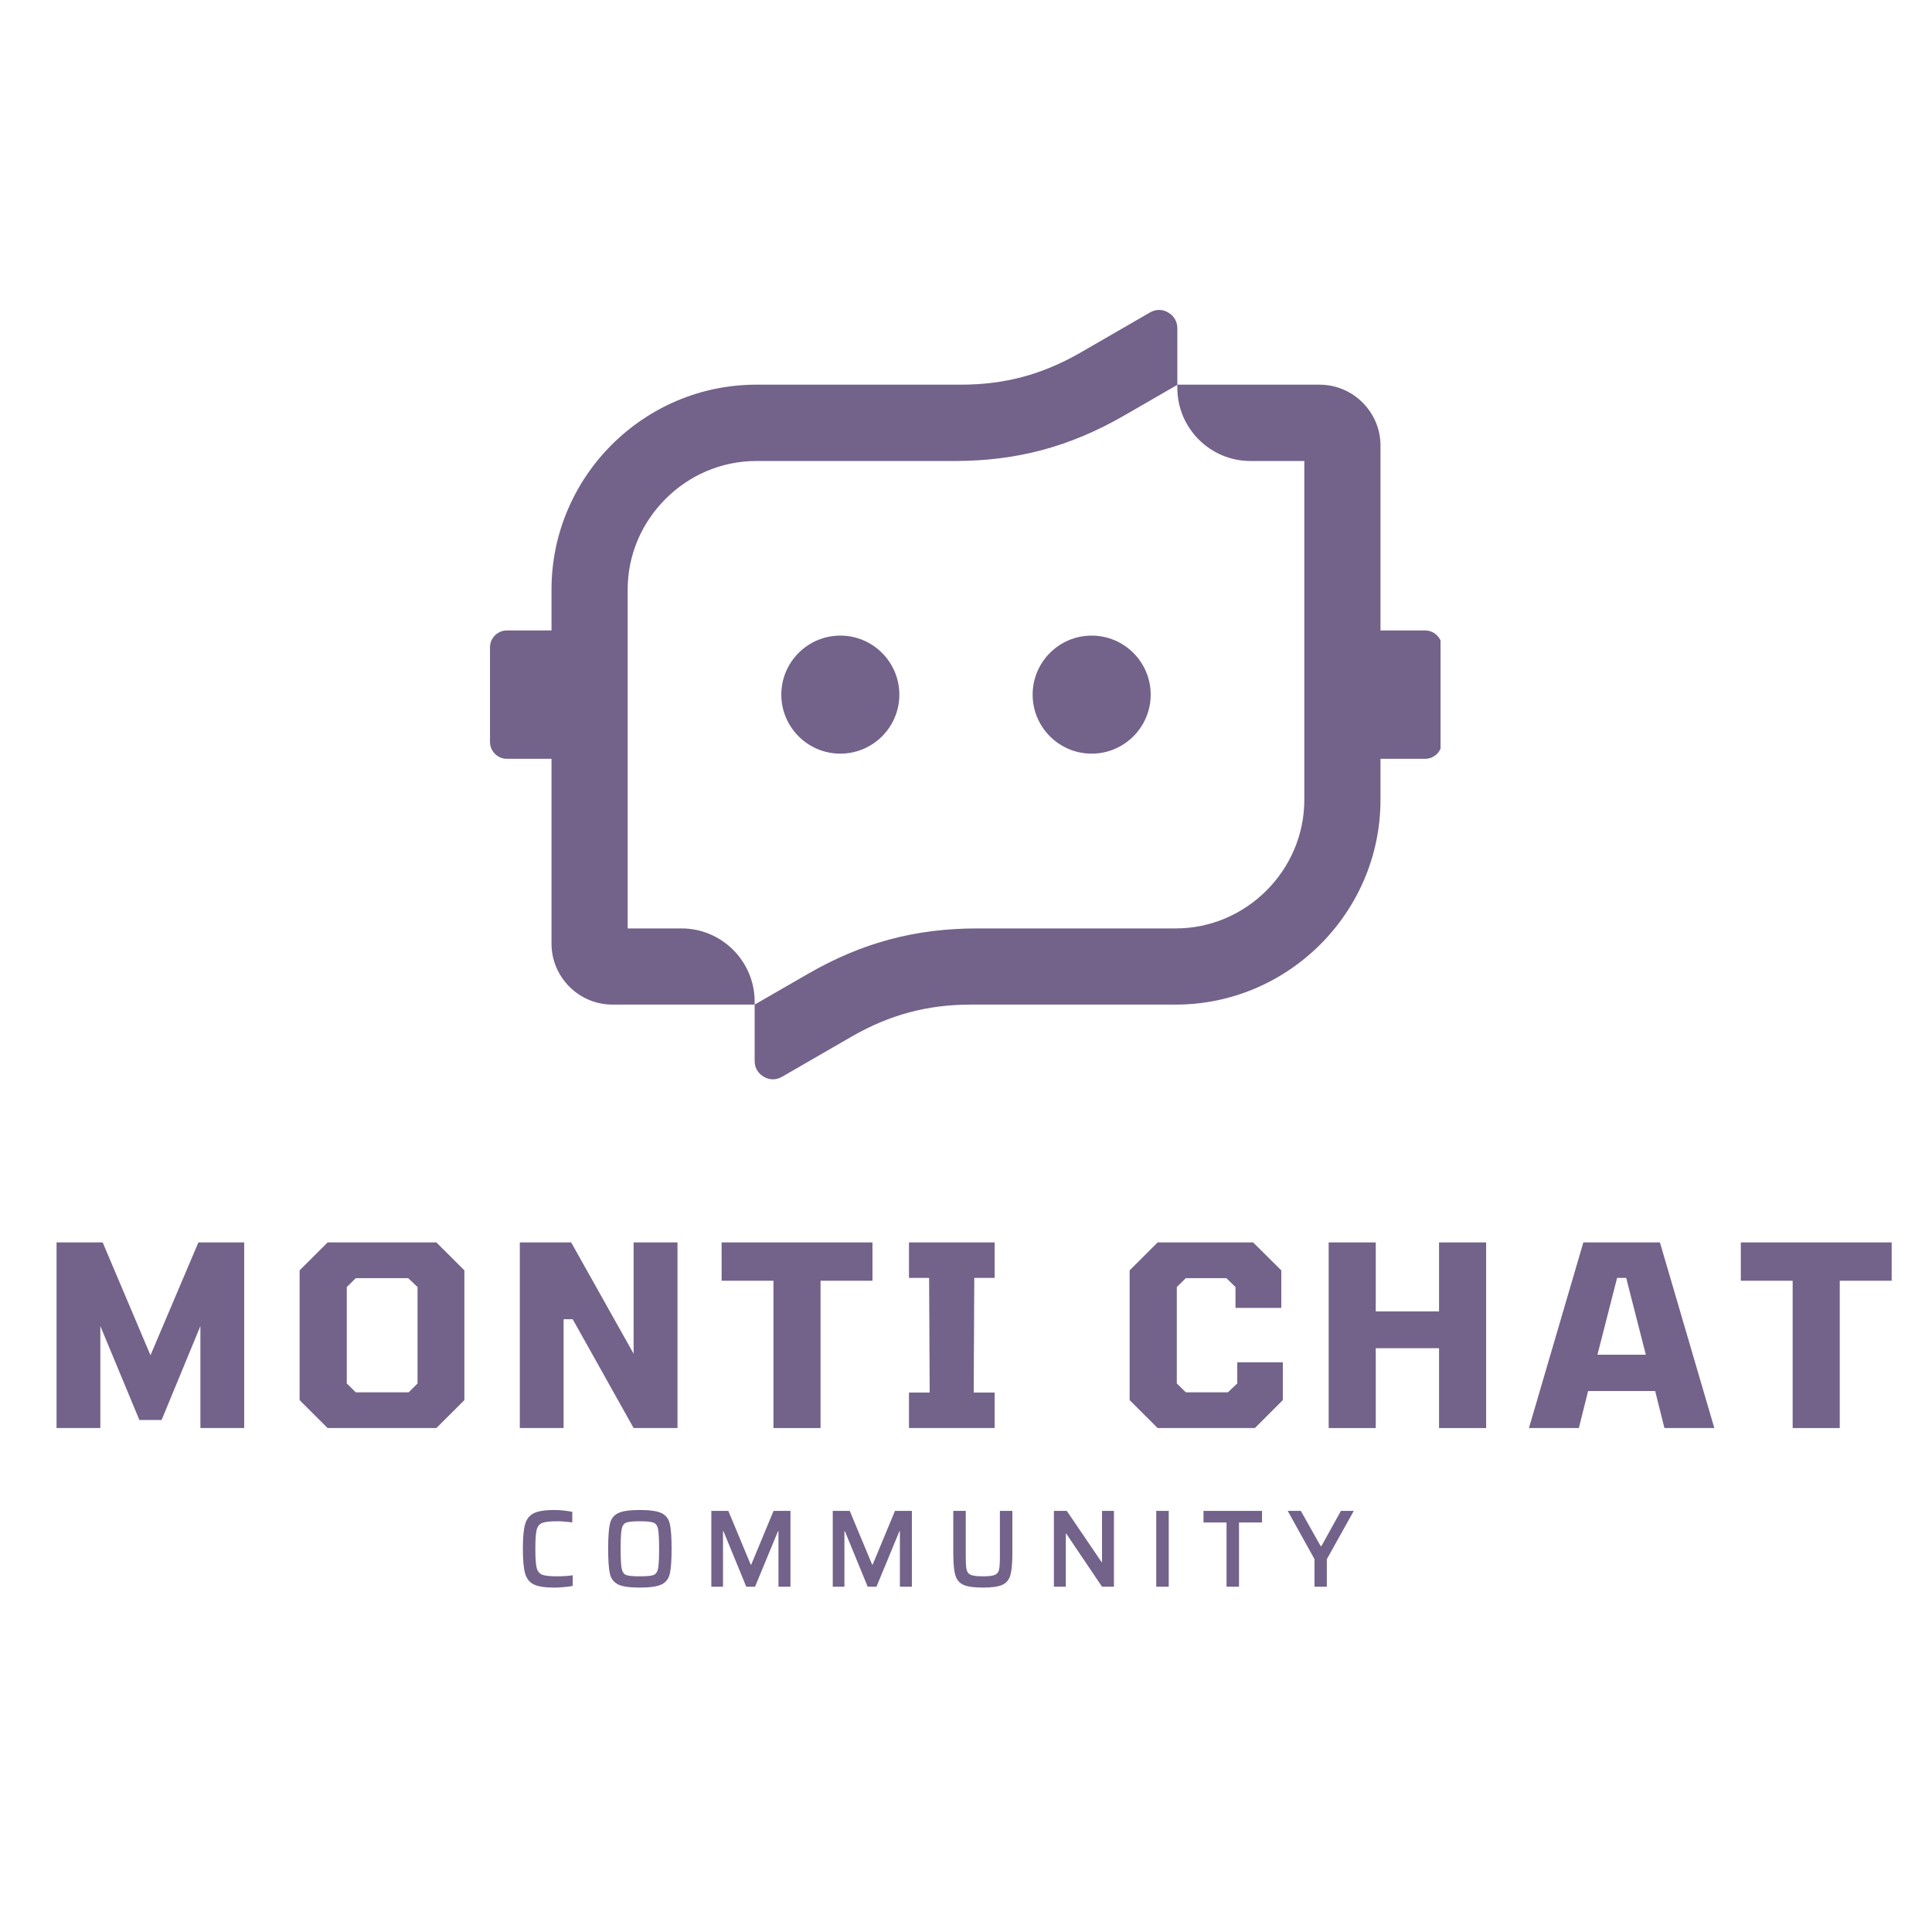
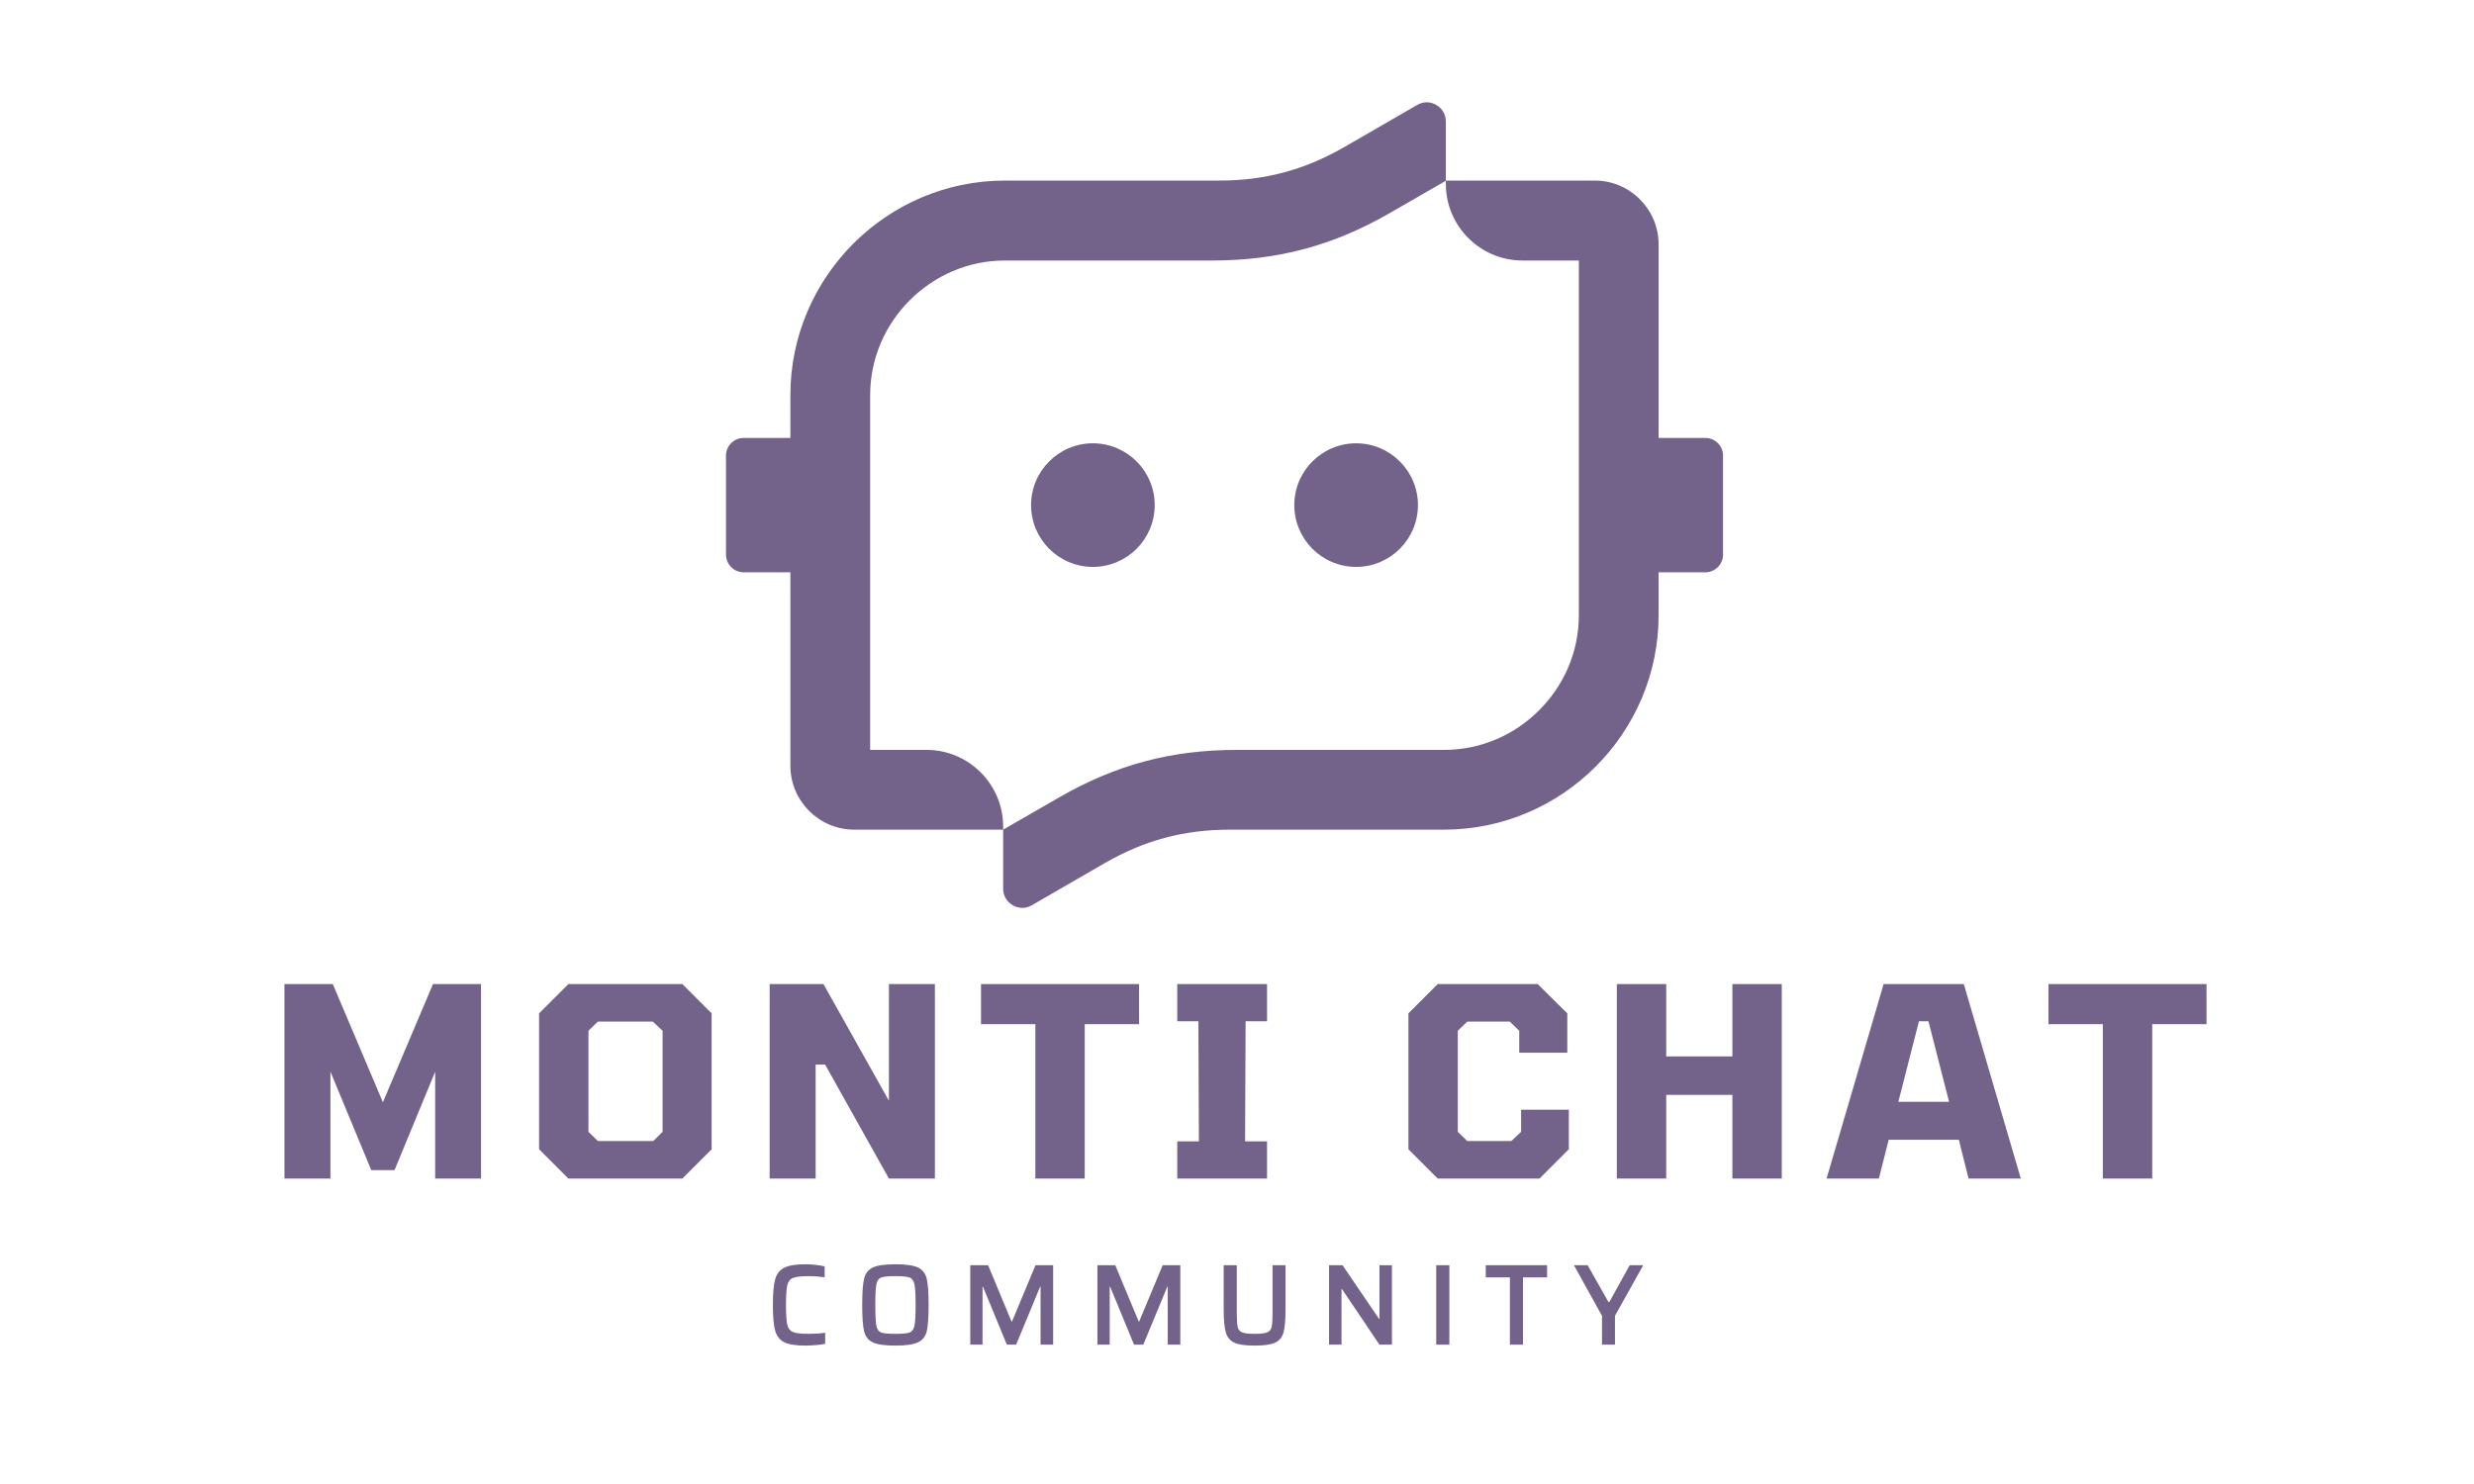
- <svg xmlns="http://www.w3.org/2000/svg" width="500" zoomAndPan="magnify" viewBox="0 0 375 375" height="500" preserveAspectRatio="xMidYMid meet" version="1.0">
+ <svg xmlns="http://www.w3.org/2000/svg" width="500" zoomAndPan="magnify" viewBox="0 0 375 225" height="300" preserveAspectRatio="xMidYMid meet" version="1.0">
  <defs>
    <g />
-     <clipPath id="25f4b93085">
-       <path d="M 95.109 60 L 279.609 60 L 279.609 209.992 L 95.109 209.992 Z M 95.109 60 " clip-rule="nonzero" />
+     <clipPath id="8f41e58320">
+       <path d="M 110.039 15.375 L 261.539 15.375 L 261.539 137.625 L 110.039 137.625 Z M 110.039 15.375 " clip-rule="nonzero" />
    </clipPath>
  </defs>
-   <g clip-path="url(#25f4b93085)">
-     <path fill="#73628a" d="M 146.809 74.664 L 186.539 74.664 C 195 74.664 202.281 72.703 209.637 68.492 L 223.199 60.656 C 224.344 59.992 225.637 59.992 226.746 60.656 C 227.891 61.32 228.52 62.43 228.52 63.723 L 228.52 74.664 L 256.125 74.664 C 262.629 74.664 267.953 79.984 267.953 86.488 L 267.953 122.371 L 276.637 122.371 C 278.41 122.371 279.887 123.852 279.887 125.625 L 279.887 144.027 C 279.887 145.801 278.41 147.281 276.637 147.281 L 267.953 147.281 L 267.953 155.227 C 267.953 166.164 263.48 176.105 256.273 183.312 C 249.066 190.52 239.125 194.992 228.188 194.992 L 188.461 194.992 C 179.996 194.992 172.715 196.949 165.363 201.164 L 151.801 208.996 C 150.652 209.664 149.359 209.664 148.25 208.996 C 147.105 208.332 146.477 207.223 146.477 205.93 L 146.477 194.992 L 118.871 194.992 C 112.367 194.992 107.047 189.668 107.047 183.164 L 107.047 147.281 L 98.359 147.281 C 96.586 147.281 95.109 145.801 95.109 144.027 L 95.109 125.625 C 95.109 123.852 96.586 122.371 98.359 122.371 L 107.047 122.371 L 107.047 114.426 C 107.047 103.488 111.516 93.547 118.723 86.34 C 125.93 79.133 135.871 74.664 146.809 74.664 Z M 174.562 134.828 C 174.562 128.508 169.426 123.371 163.109 123.371 C 156.789 123.371 151.652 128.508 151.652 134.828 C 151.652 141.145 156.789 146.281 163.109 146.281 C 169.426 146.281 174.562 141.145 174.562 134.828 Z M 223.348 134.828 C 223.348 128.508 218.207 123.371 211.891 123.371 C 205.57 123.371 200.434 128.508 200.434 134.828 C 200.434 141.145 205.57 146.281 211.891 146.281 C 218.207 146.281 223.348 141.145 223.348 134.828 Z M 253.168 134.828 L 253.168 89.48 C 249.695 89.48 246.184 89.48 242.711 89.48 C 234.875 89.48 228.52 83.09 228.52 75.289 L 228.52 74.699 L 218.137 80.688 C 207.676 86.711 197.367 89.48 185.281 89.48 L 146.809 89.48 C 139.938 89.48 133.727 92.289 129.184 96.836 C 124.637 101.383 121.828 107.59 121.828 114.465 L 121.828 180.207 C 125.301 180.207 128.812 180.207 132.285 180.207 C 140.121 180.207 146.477 186.602 146.477 194.398 L 146.477 194.992 L 156.863 189.004 C 167.32 182.98 177.633 180.207 189.715 180.207 L 228.188 180.207 C 235.062 180.207 241.27 177.398 245.816 172.855 C 250.359 168.309 253.168 162.102 253.168 155.227 Z M 253.168 134.828 " fill-opacity="1" fill-rule="evenodd" />
+   <g clip-path="url(#8f41e58320)">
+     <path fill="#73628a" d="M 152.328 27.375 L 184.82 27.375 C 191.742 27.375 197.695 25.773 203.711 22.328 L 214.805 15.918 C 215.742 15.375 216.797 15.375 217.707 15.918 C 218.641 16.465 219.156 17.371 219.156 18.43 L 219.156 27.375 L 241.734 27.375 C 247.055 27.375 251.406 31.727 251.406 37.047 L 251.406 66.398 L 258.512 66.398 C 259.961 66.398 261.172 67.605 261.172 69.055 L 261.172 84.109 C 261.172 85.559 259.961 86.77 258.512 86.77 L 251.406 86.77 L 251.406 93.266 C 251.406 102.215 247.75 110.344 241.855 116.238 C 235.961 122.133 227.832 125.789 218.883 125.789 L 186.391 125.789 C 179.469 125.789 173.516 127.391 167.5 130.836 L 156.406 137.246 C 155.473 137.789 154.414 137.789 153.508 137.246 C 152.57 136.703 152.055 135.793 152.055 134.738 L 152.055 125.789 L 129.477 125.789 C 124.156 125.789 119.805 121.438 119.805 116.117 L 119.805 86.77 L 112.703 86.77 C 111.25 86.77 110.043 85.559 110.043 84.109 L 110.043 69.055 C 110.043 67.605 111.25 66.398 112.703 66.398 L 119.805 66.398 L 119.805 59.898 C 119.805 50.953 123.461 42.82 129.355 36.926 C 135.25 31.031 143.379 27.375 152.328 27.375 Z M 175.027 76.582 C 175.027 71.414 170.824 67.211 165.656 67.211 C 160.488 67.211 156.285 71.414 156.285 76.582 C 156.285 81.75 160.488 85.953 165.656 85.953 C 170.824 85.953 175.027 81.75 175.027 76.582 Z M 214.926 76.582 C 214.926 71.414 210.723 67.211 205.555 67.211 C 200.387 67.211 196.184 71.414 196.184 76.582 C 196.184 81.75 200.387 85.953 205.555 85.953 C 210.723 85.953 214.926 81.75 214.926 76.582 Z M 239.316 76.582 L 239.316 39.496 C 236.477 39.496 233.605 39.496 230.762 39.496 C 224.355 39.496 219.156 34.266 219.156 27.891 L 219.156 27.406 L 210.664 32.301 C 202.109 37.23 193.676 39.496 183.793 39.496 L 152.328 39.496 C 146.707 39.496 141.629 41.793 137.91 45.512 C 134.191 49.227 131.895 54.305 131.895 59.93 L 131.895 113.699 C 134.734 113.699 137.609 113.699 140.449 113.699 C 146.855 113.699 152.055 118.93 152.055 125.305 L 152.055 125.789 L 160.547 120.895 C 169.102 115.965 177.535 113.699 187.418 113.699 L 218.883 113.699 C 224.508 113.699 229.586 111.402 233.301 107.684 C 237.02 103.969 239.316 98.891 239.316 93.266 Z M 239.316 76.582 " fill-opacity="1" fill-rule="evenodd" />
  </g>
  <g fill="#73628a" fill-opacity="1">
-     <g transform="translate(7.553903, 277.1841)">
+     <g transform="translate(40.32031, 178.6868)">
      <g>
-         <path d="M 3.422 0 L 3.422 -36.031 L 12.375 -36.031 L 21.656 -14.125 L 30.953 -36.031 L 39.844 -36.031 L 39.844 0 L 31.344 0 L 31.344 -19.797 L 23.812 -1.562 L 19.5 -1.562 L 11.922 -19.797 L 11.922 0 Z M 3.422 0 " />
+         <path d="M 2.797 0 L 2.797 -29.484 L 10.125 -29.484 L 17.719 -11.562 L 25.312 -29.484 L 32.594 -29.484 L 32.594 0 L 25.641 0 L 25.641 -16.203 L 19.484 -1.281 L 15.953 -1.281 L 9.766 -16.203 L 9.766 0 Z M 2.797 0 " />
      </g>
    </g>
  </g>
  <g fill="#73628a" fill-opacity="1">
-     <g transform="translate(55.71483, 277.1841)">
+     <g transform="translate(79.71161, 178.6868)">
      <g>
-         <path d="M 7.875 0 L 2.438 -5.422 L 2.438 -30.609 L 7.875 -36.031 L 28.984 -36.031 L 34.422 -30.609 L 34.422 -5.422 L 28.984 0 Z M 13.344 -6.938 L 23.609 -6.938 L 25.328 -8.656 L 25.328 -27.375 L 23.516 -29.094 L 13.344 -29.094 L 11.594 -27.375 L 11.594 -8.656 Z M 13.344 -6.938 " />
+         <path d="M 6.438 0 L 2 -4.438 L 2 -25.047 L 6.438 -29.484 L 23.719 -29.484 L 28.156 -25.047 L 28.156 -4.438 L 23.719 0 Z M 10.922 -5.688 L 19.312 -5.688 L 20.719 -7.078 L 20.719 -22.406 L 19.234 -23.797 L 10.922 -23.797 L 9.484 -22.406 L 9.484 -7.078 Z M 10.922 -5.688 " />
      </g>
    </g>
  </g>
  <g fill="#73628a" fill-opacity="1">
-     <g transform="translate(97.47076, 277.1841)">
+     <g transform="translate(113.8642, 178.6868)">
      <g>
-         <path d="M 3.422 0 L 3.422 -36.031 L 13.391 -36.031 L 25.516 -14.422 L 25.516 -36.031 L 34.031 -36.031 L 34.031 0 L 25.516 0 L 13.688 -21.125 L 11.922 -21.125 L 11.922 0 Z M 3.422 0 " />
+         <path d="M 2.797 0 L 2.797 -29.484 L 10.953 -29.484 L 20.875 -11.797 L 20.875 -29.484 L 27.844 -29.484 L 27.844 0 L 20.875 0 L 11.203 -17.281 L 9.766 -17.281 L 9.766 0 Z M 2.797 0 " />
      </g>
    </g>
  </g>
  <g fill="#73628a" fill-opacity="1">
-     <g transform="translate(139.8134, 277.1841)">
+     <g transform="translate(148.4967, 178.6868)">
      <g>
-         <path d="M 10.312 0 L 10.312 -28.594 L 0.25 -28.594 L 0.25 -36.031 L 29.531 -36.031 L 29.531 -28.594 L 19.453 -28.594 L 19.453 0 Z M 10.312 0 " />
+         <path d="M 8.438 0 L 8.438 -23.406 L 0.203 -23.406 L 0.203 -29.484 L 24.156 -29.484 L 24.156 -23.406 L 15.922 -23.406 L 15.922 0 Z M 8.438 0 " />
      </g>
    </g>
  </g>
  <g fill="#73628a" fill-opacity="1">
-     <g transform="translate(174.4798, 277.1841)">
+     <g transform="translate(176.8507, 178.6868)">
      <g>
-         <path d="M 1.953 0 L 1.953 -6.891 L 5.969 -6.891 L 5.859 -29.141 L 1.953 -29.141 L 1.953 -36.031 L 18.578 -36.031 L 18.578 -29.141 L 14.625 -29.141 L 14.516 -6.891 L 18.578 -6.891 L 18.578 0 Z M 1.953 0 " />
+         <path d="M 1.594 0 L 1.594 -5.641 L 4.875 -5.641 L 4.797 -23.844 L 1.594 -23.844 L 1.594 -29.484 L 15.203 -29.484 L 15.203 -23.844 L 11.953 -23.844 L 11.875 -5.641 L 15.203 -5.641 L 15.203 0 Z M 1.594 0 " />
      </g>
    </g>
  </g>
  <g fill="#73628a" fill-opacity="1">
-     <g transform="translate(199.9055, 277.1841)">
+     <g transform="translate(197.6466, 178.6868)">
      <g />
    </g>
  </g>
  <g fill="#73628a" fill-opacity="1">
-     <g transform="translate(216.8237, 277.1841)">
+     <g transform="translate(211.4842, 178.6868)">
      <g>
-         <path d="M 7.875 0 L 2.438 -5.422 L 2.438 -30.609 L 7.875 -36.031 L 26.406 -36.031 L 31.875 -30.609 L 31.875 -23.328 L 22.984 -23.328 L 22.984 -27.375 L 21.219 -29.094 L 13.344 -29.094 L 11.594 -27.375 L 11.594 -8.656 L 13.344 -6.938 L 21.516 -6.938 L 23.328 -8.656 L 23.328 -12.766 L 32.172 -12.766 L 32.172 -5.422 L 26.75 0 Z M 7.875 0 " />
+         <path d="M 6.438 0 L 2 -4.438 L 2 -25.047 L 6.438 -29.484 L 21.594 -29.484 L 26.078 -25.047 L 26.078 -19.078 L 18.797 -19.078 L 18.797 -22.406 L 17.359 -23.797 L 10.922 -23.797 L 9.484 -22.406 L 9.484 -7.078 L 10.922 -5.688 L 17.594 -5.688 L 19.078 -7.078 L 19.078 -10.438 L 26.312 -10.438 L 26.312 -4.438 L 21.875 0 Z M 6.438 0 " />
      </g>
    </g>
  </g>
  <g fill="#73628a" fill-opacity="1">
-     <g transform="translate(254.4726, 277.1841)">
+     <g transform="translate(242.2776, 178.6868)">
      <g>
-         <path d="M 3.422 0 L 3.422 -36.031 L 12.562 -36.031 L 12.562 -22.641 L 24.844 -22.641 L 24.844 -36.031 L 33.984 -36.031 L 33.984 0 L 24.844 0 L 24.844 -15.5 L 12.562 -15.5 L 12.562 0 Z M 3.422 0 " />
+         <path d="M 2.797 0 L 2.797 -29.484 L 10.281 -29.484 L 10.281 -18.516 L 20.312 -18.516 L 20.312 -29.484 L 27.797 -29.484 L 27.797 0 L 20.312 0 L 20.312 -12.688 L 10.281 -12.688 L 10.281 0 Z M 2.797 0 " />
      </g>
    </g>
  </g>
  <g fill="#73628a" fill-opacity="1">
-     <g transform="translate(296.7664, 277.1841)">
+     <g transform="translate(276.8701, 178.6868)">
      <g>
-         <path d="M 0 0 L 10.562 -36.031 L 25.422 -36.031 L 35.984 0 L 26.297 0 L 24.5 -7.188 L 11.484 -7.188 L 9.688 0 Z M 13.297 -14.234 L 22.688 -14.234 L 18.875 -29.141 L 17.109 -29.141 Z M 13.297 -14.234 " />
+         <path d="M 0 0 L 8.641 -29.484 L 20.797 -29.484 L 29.438 0 L 21.516 0 L 20.047 -5.875 L 9.406 -5.875 L 7.922 0 Z M 10.875 -11.641 L 18.562 -11.641 L 15.438 -23.844 L 14 -23.844 Z M 10.875 -11.641 " />
      </g>
    </g>
  </g>
  <g fill="#73628a" fill-opacity="1">
-     <g transform="translate(337.6422, 277.1841)">
+     <g transform="translate(310.3028, 178.6868)">
      <g>
-         <path d="M 10.312 0 L 10.312 -28.594 L 0.25 -28.594 L 0.25 -36.031 L 29.531 -36.031 L 29.531 -28.594 L 19.453 -28.594 L 19.453 0 Z M 10.312 0 " />
+         <path d="M 8.438 0 L 8.438 -23.406 L 0.203 -23.406 L 0.203 -29.484 L 24.156 -29.484 L 24.156 -23.406 L 15.922 -23.406 L 15.922 0 Z M 8.438 0 " />
      </g>
    </g>
  </g>
  <g fill="#73628a" fill-opacity="1">
-     <g transform="translate(100.021, 307.979)">
+     <g transform="translate(115.95, 203.8743)">
      <g>
-         <path d="M 11.141 -0.156 C 10.672 -0.051 10.098 0.023 9.422 0.078 C 8.742 0.141 8.113 0.172 7.531 0.172 C 5.75 0.172 4.438 -0.031 3.594 -0.438 C 2.75 -0.852 2.18 -1.578 1.891 -2.609 C 1.609 -3.641 1.469 -5.223 1.469 -7.359 C 1.469 -9.492 1.609 -11.07 1.891 -12.094 C 2.18 -13.125 2.75 -13.848 3.594 -14.266 C 4.438 -14.68 5.75 -14.891 7.531 -14.891 C 8.125 -14.891 8.754 -14.852 9.422 -14.781 C 10.086 -14.707 10.633 -14.625 11.062 -14.531 L 11.062 -12.484 C 9.914 -12.629 8.938 -12.703 8.125 -12.703 C 6.727 -12.703 5.758 -12.594 5.219 -12.375 C 4.676 -12.164 4.316 -11.719 4.141 -11.031 C 3.973 -10.352 3.891 -9.129 3.891 -7.359 C 3.891 -5.586 3.973 -4.359 4.141 -3.672 C 4.316 -2.992 4.676 -2.547 5.219 -2.328 C 5.758 -2.117 6.727 -2.016 8.125 -2.016 C 9.238 -2.016 10.242 -2.082 11.141 -2.219 Z M 11.141 -0.156 " />
+         <path d="M 9.125 -0.125 C 8.738 -0.039 8.266 0.02 7.703 0.062 C 7.148 0.113 6.633 0.141 6.156 0.141 C 4.695 0.141 3.625 -0.023 2.938 -0.359 C 2.25 -0.703 1.785 -1.289 1.547 -2.125 C 1.316 -2.969 1.203 -4.266 1.203 -6.016 C 1.203 -7.766 1.316 -9.062 1.547 -9.906 C 1.785 -10.75 2.25 -11.336 2.938 -11.672 C 3.625 -12.016 4.695 -12.188 6.156 -12.188 C 6.645 -12.188 7.16 -12.156 7.703 -12.094 C 8.242 -12.031 8.691 -11.957 9.047 -11.875 L 9.047 -10.219 C 8.109 -10.332 7.312 -10.391 6.656 -10.391 C 5.508 -10.391 4.711 -10.301 4.266 -10.125 C 3.828 -9.957 3.535 -9.594 3.391 -9.031 C 3.254 -8.469 3.188 -7.461 3.188 -6.016 C 3.188 -4.566 3.254 -3.562 3.391 -3 C 3.535 -2.445 3.828 -2.082 4.266 -1.906 C 4.711 -1.727 5.508 -1.641 6.656 -1.641 C 7.562 -1.641 8.383 -1.695 9.125 -1.812 Z M 9.125 -0.125 " />
      </g>
    </g>
  </g>
  <g fill="#73628a" fill-opacity="1">
-     <g transform="translate(116.5746, 307.979)">
+     <g transform="translate(129.4895, 203.8743)">
      <g>
-         <path d="M 7.609 0.172 C 5.641 0.172 4.238 -0.031 3.406 -0.438 C 2.57 -0.844 2.039 -1.531 1.812 -2.5 C 1.582 -3.469 1.469 -5.086 1.469 -7.359 C 1.469 -9.629 1.582 -11.25 1.812 -12.219 C 2.039 -13.188 2.57 -13.875 3.406 -14.281 C 4.238 -14.688 5.641 -14.891 7.609 -14.891 C 9.578 -14.891 10.984 -14.688 11.828 -14.281 C 12.672 -13.875 13.207 -13.18 13.438 -12.203 C 13.664 -11.223 13.781 -9.609 13.781 -7.359 C 13.781 -5.109 13.664 -3.492 13.438 -2.516 C 13.207 -1.535 12.672 -0.844 11.828 -0.438 C 10.984 -0.031 9.578 0.172 7.609 0.172 Z M 7.609 -2.016 C 8.922 -2.016 9.805 -2.098 10.266 -2.266 C 10.723 -2.441 11.02 -2.863 11.156 -3.531 C 11.289 -4.195 11.359 -5.473 11.359 -7.359 C 11.359 -9.242 11.289 -10.52 11.156 -11.188 C 11.02 -11.852 10.723 -12.27 10.266 -12.438 C 9.805 -12.613 8.922 -12.703 7.609 -12.703 C 6.297 -12.703 5.414 -12.613 4.969 -12.438 C 4.52 -12.27 4.227 -11.852 4.094 -11.188 C 3.957 -10.52 3.891 -9.242 3.891 -7.359 C 3.891 -5.473 3.957 -4.195 4.094 -3.531 C 4.227 -2.863 4.52 -2.441 4.969 -2.266 C 5.414 -2.098 6.297 -2.016 7.609 -2.016 Z M 7.609 -2.016 " />
+         <path d="M 6.234 0.141 C 4.617 0.141 3.469 -0.023 2.781 -0.359 C 2.102 -0.691 1.672 -1.254 1.484 -2.047 C 1.297 -2.836 1.203 -4.16 1.203 -6.016 C 1.203 -7.867 1.297 -9.191 1.484 -9.984 C 1.672 -10.785 2.102 -11.352 2.781 -11.688 C 3.469 -12.02 4.617 -12.188 6.234 -12.188 C 7.836 -12.188 8.984 -12.02 9.672 -11.688 C 10.359 -11.352 10.797 -10.785 10.984 -9.984 C 11.172 -9.18 11.266 -7.859 11.266 -6.016 C 11.266 -4.172 11.172 -2.848 10.984 -2.047 C 10.797 -1.254 10.359 -0.691 9.672 -0.359 C 8.984 -0.023 7.836 0.141 6.234 0.141 Z M 6.234 -1.641 C 7.305 -1.641 8.023 -1.707 8.391 -1.844 C 8.766 -1.988 9.008 -2.332 9.125 -2.875 C 9.238 -3.426 9.297 -4.473 9.297 -6.016 C 9.297 -7.555 9.238 -8.598 9.125 -9.141 C 9.008 -9.691 8.766 -10.035 8.391 -10.172 C 8.023 -10.316 7.305 -10.391 6.234 -10.391 C 5.16 -10.391 4.438 -10.316 4.062 -10.172 C 3.695 -10.035 3.457 -9.691 3.344 -9.141 C 3.238 -8.598 3.188 -7.555 3.188 -6.016 C 3.188 -4.473 3.238 -3.426 3.344 -2.875 C 3.457 -2.332 3.695 -1.988 4.062 -1.844 C 4.438 -1.707 5.16 -1.641 6.234 -1.641 Z M 6.234 -1.641 " />
      </g>
    </g>
  </g>
  <g fill="#73628a" fill-opacity="1">
-     <g transform="translate(136.1007, 307.979)">
+     <g transform="translate(145.46, 203.8743)">
      <g>
-         <path d="M 15 0 L 15 -10.766 L 14.906 -10.766 L 10.453 0 L 8.75 0 L 4.328 -10.766 L 4.234 -10.766 L 4.234 0 L 1.969 0 L 1.969 -14.719 L 5.266 -14.719 L 9.609 -4.297 L 9.719 -4.297 L 14.047 -14.719 L 17.328 -14.719 L 17.328 0 Z M 15 0 " />
+         <path d="M 12.266 0 L 12.266 -8.797 L 12.203 -8.797 L 8.562 0 L 7.156 0 L 3.531 -8.797 L 3.469 -8.797 L 3.469 0 L 1.609 0 L 1.609 -12.047 L 4.312 -12.047 L 7.859 -3.516 L 7.938 -3.516 L 11.5 -12.047 L 14.172 -12.047 L 14.172 0 Z M 12.266 0 " />
      </g>
    </g>
  </g>
  <g fill="#73628a" fill-opacity="1">
-     <g transform="translate(159.6683, 307.979)">
+     <g transform="translate(164.7362, 203.8743)">
      <g>
-         <path d="M 15 0 L 15 -10.766 L 14.906 -10.766 L 10.453 0 L 8.75 0 L 4.328 -10.766 L 4.234 -10.766 L 4.234 0 L 1.969 0 L 1.969 -14.719 L 5.266 -14.719 L 9.609 -4.297 L 9.719 -4.297 L 14.047 -14.719 L 17.328 -14.719 L 17.328 0 Z M 15 0 " />
+         <path d="M 12.266 0 L 12.266 -8.797 L 12.203 -8.797 L 8.562 0 L 7.156 0 L 3.531 -8.797 L 3.469 -8.797 L 3.469 0 L 1.609 0 L 1.609 -12.047 L 4.312 -12.047 L 7.859 -3.516 L 7.938 -3.516 L 11.5 -12.047 L 14.172 -12.047 L 14.172 0 Z M 12.266 0 " />
      </g>
    </g>
  </g>
  <g fill="#73628a" fill-opacity="1">
-     <g transform="translate(183.2359, 307.979)">
+     <g transform="translate(184.0124, 203.8743)">
      <g>
-         <path d="M 13.266 -14.719 L 13.266 -6.531 C 13.266 -4.57 13.133 -3.141 12.875 -2.234 C 12.613 -1.336 12.094 -0.711 11.312 -0.359 C 10.531 -0.004 9.273 0.172 7.547 0.172 C 5.828 0.172 4.57 -0.004 3.781 -0.359 C 2.988 -0.711 2.457 -1.344 2.188 -2.25 C 1.926 -3.156 1.797 -4.582 1.797 -6.531 L 1.797 -14.719 L 4.219 -14.719 L 4.219 -5.781 C 4.219 -4.582 4.273 -3.742 4.391 -3.266 C 4.516 -2.785 4.797 -2.457 5.234 -2.281 C 5.68 -2.102 6.453 -2.016 7.547 -2.016 C 8.629 -2.016 9.391 -2.102 9.828 -2.281 C 10.273 -2.457 10.555 -2.785 10.672 -3.266 C 10.785 -3.742 10.844 -4.582 10.844 -5.781 L 10.844 -14.719 Z M 13.266 -14.719 " />
+         <path d="M 10.844 -12.047 L 10.844 -5.344 C 10.844 -3.738 10.738 -2.566 10.531 -1.828 C 10.32 -1.098 9.895 -0.586 9.25 -0.297 C 8.613 -0.004 7.586 0.141 6.172 0.141 C 4.766 0.141 3.738 -0.004 3.094 -0.297 C 2.445 -0.586 2.016 -1.102 1.797 -1.844 C 1.578 -2.582 1.469 -3.75 1.469 -5.344 L 1.469 -12.047 L 3.453 -12.047 L 3.453 -4.719 C 3.453 -3.738 3.5 -3.051 3.594 -2.656 C 3.695 -2.27 3.926 -2.004 4.281 -1.859 C 4.645 -1.711 5.273 -1.641 6.172 -1.641 C 7.055 -1.641 7.68 -1.711 8.047 -1.859 C 8.41 -2.004 8.641 -2.27 8.734 -2.656 C 8.828 -3.051 8.875 -3.738 8.875 -4.719 L 8.875 -12.047 Z M 10.844 -12.047 " />
      </g>
    </g>
  </g>
  <g fill="#73628a" fill-opacity="1">
-     <g transform="translate(202.5909, 307.979)">
+     <g transform="translate(199.843, 203.8743)">
      <g>
-         <path d="M 11.312 0 L 4.359 -10.312 L 4.281 -10.312 L 4.281 0 L 1.969 0 L 1.969 -14.719 L 4.469 -14.719 L 11.234 -4.766 L 11.312 -4.766 L 11.312 -14.719 L 13.625 -14.719 L 13.625 0 Z M 11.312 0 " />
+         <path d="M 9.25 0 L 3.562 -8.438 L 3.5 -8.438 L 3.5 0 L 1.609 0 L 1.609 -12.047 L 3.656 -12.047 L 9.188 -3.906 L 9.25 -3.906 L 9.25 -12.047 L 11.141 -12.047 L 11.141 0 Z M 9.25 0 " />
      </g>
    </g>
  </g>
  <g fill="#73628a" fill-opacity="1">
-     <g transform="translate(222.4591, 307.979)">
+     <g transform="translate(216.0934, 203.8743)">
      <g>
-         <path d="M 1.969 0 L 1.969 -14.719 L 4.391 -14.719 L 4.391 0 Z M 1.969 0 " />
+         <path d="M 1.609 0 L 1.609 -12.047 L 3.594 -12.047 L 3.594 0 Z M 1.609 0 " />
      </g>
    </g>
  </g>
  <g fill="#73628a" fill-opacity="1">
-     <g transform="translate(233.068, 307.979)">
+     <g transform="translate(224.7705, 203.8743)">
      <g>
-         <path d="M 5 0 L 5 -12.469 L 0.531 -12.469 L 0.531 -14.719 L 11.891 -14.719 L 11.891 -12.469 L 7.422 -12.469 L 7.422 0 Z M 5 0 " />
+         <path d="M 4.094 0 L 4.094 -10.203 L 0.438 -10.203 L 0.438 -12.047 L 9.734 -12.047 L 9.734 -10.203 L 6.078 -10.203 L 6.078 0 Z M 4.094 0 " />
      </g>
    </g>
  </g>
  <g fill="#73628a" fill-opacity="1">
-     <g transform="translate(249.7713, 307.979)">
+     <g transform="translate(238.4324, 203.8743)">
      <g>
-         <path d="M 5.375 0 L 5.375 -5.344 L 0.172 -14.719 L 2.719 -14.719 L 6.562 -7.891 L 6.719 -7.891 L 10.5 -14.719 L 13 -14.719 L 7.766 -5.344 L 7.766 0 Z M 5.375 0 " />
+         <path d="M 4.391 0 L 4.391 -4.375 L 0.141 -12.047 L 2.219 -12.047 L 5.375 -6.453 L 5.5 -6.453 L 8.594 -12.047 L 10.641 -12.047 L 6.359 -4.375 L 6.359 0 Z M 4.391 0 " />
      </g>
    </g>
  </g>
</svg>
